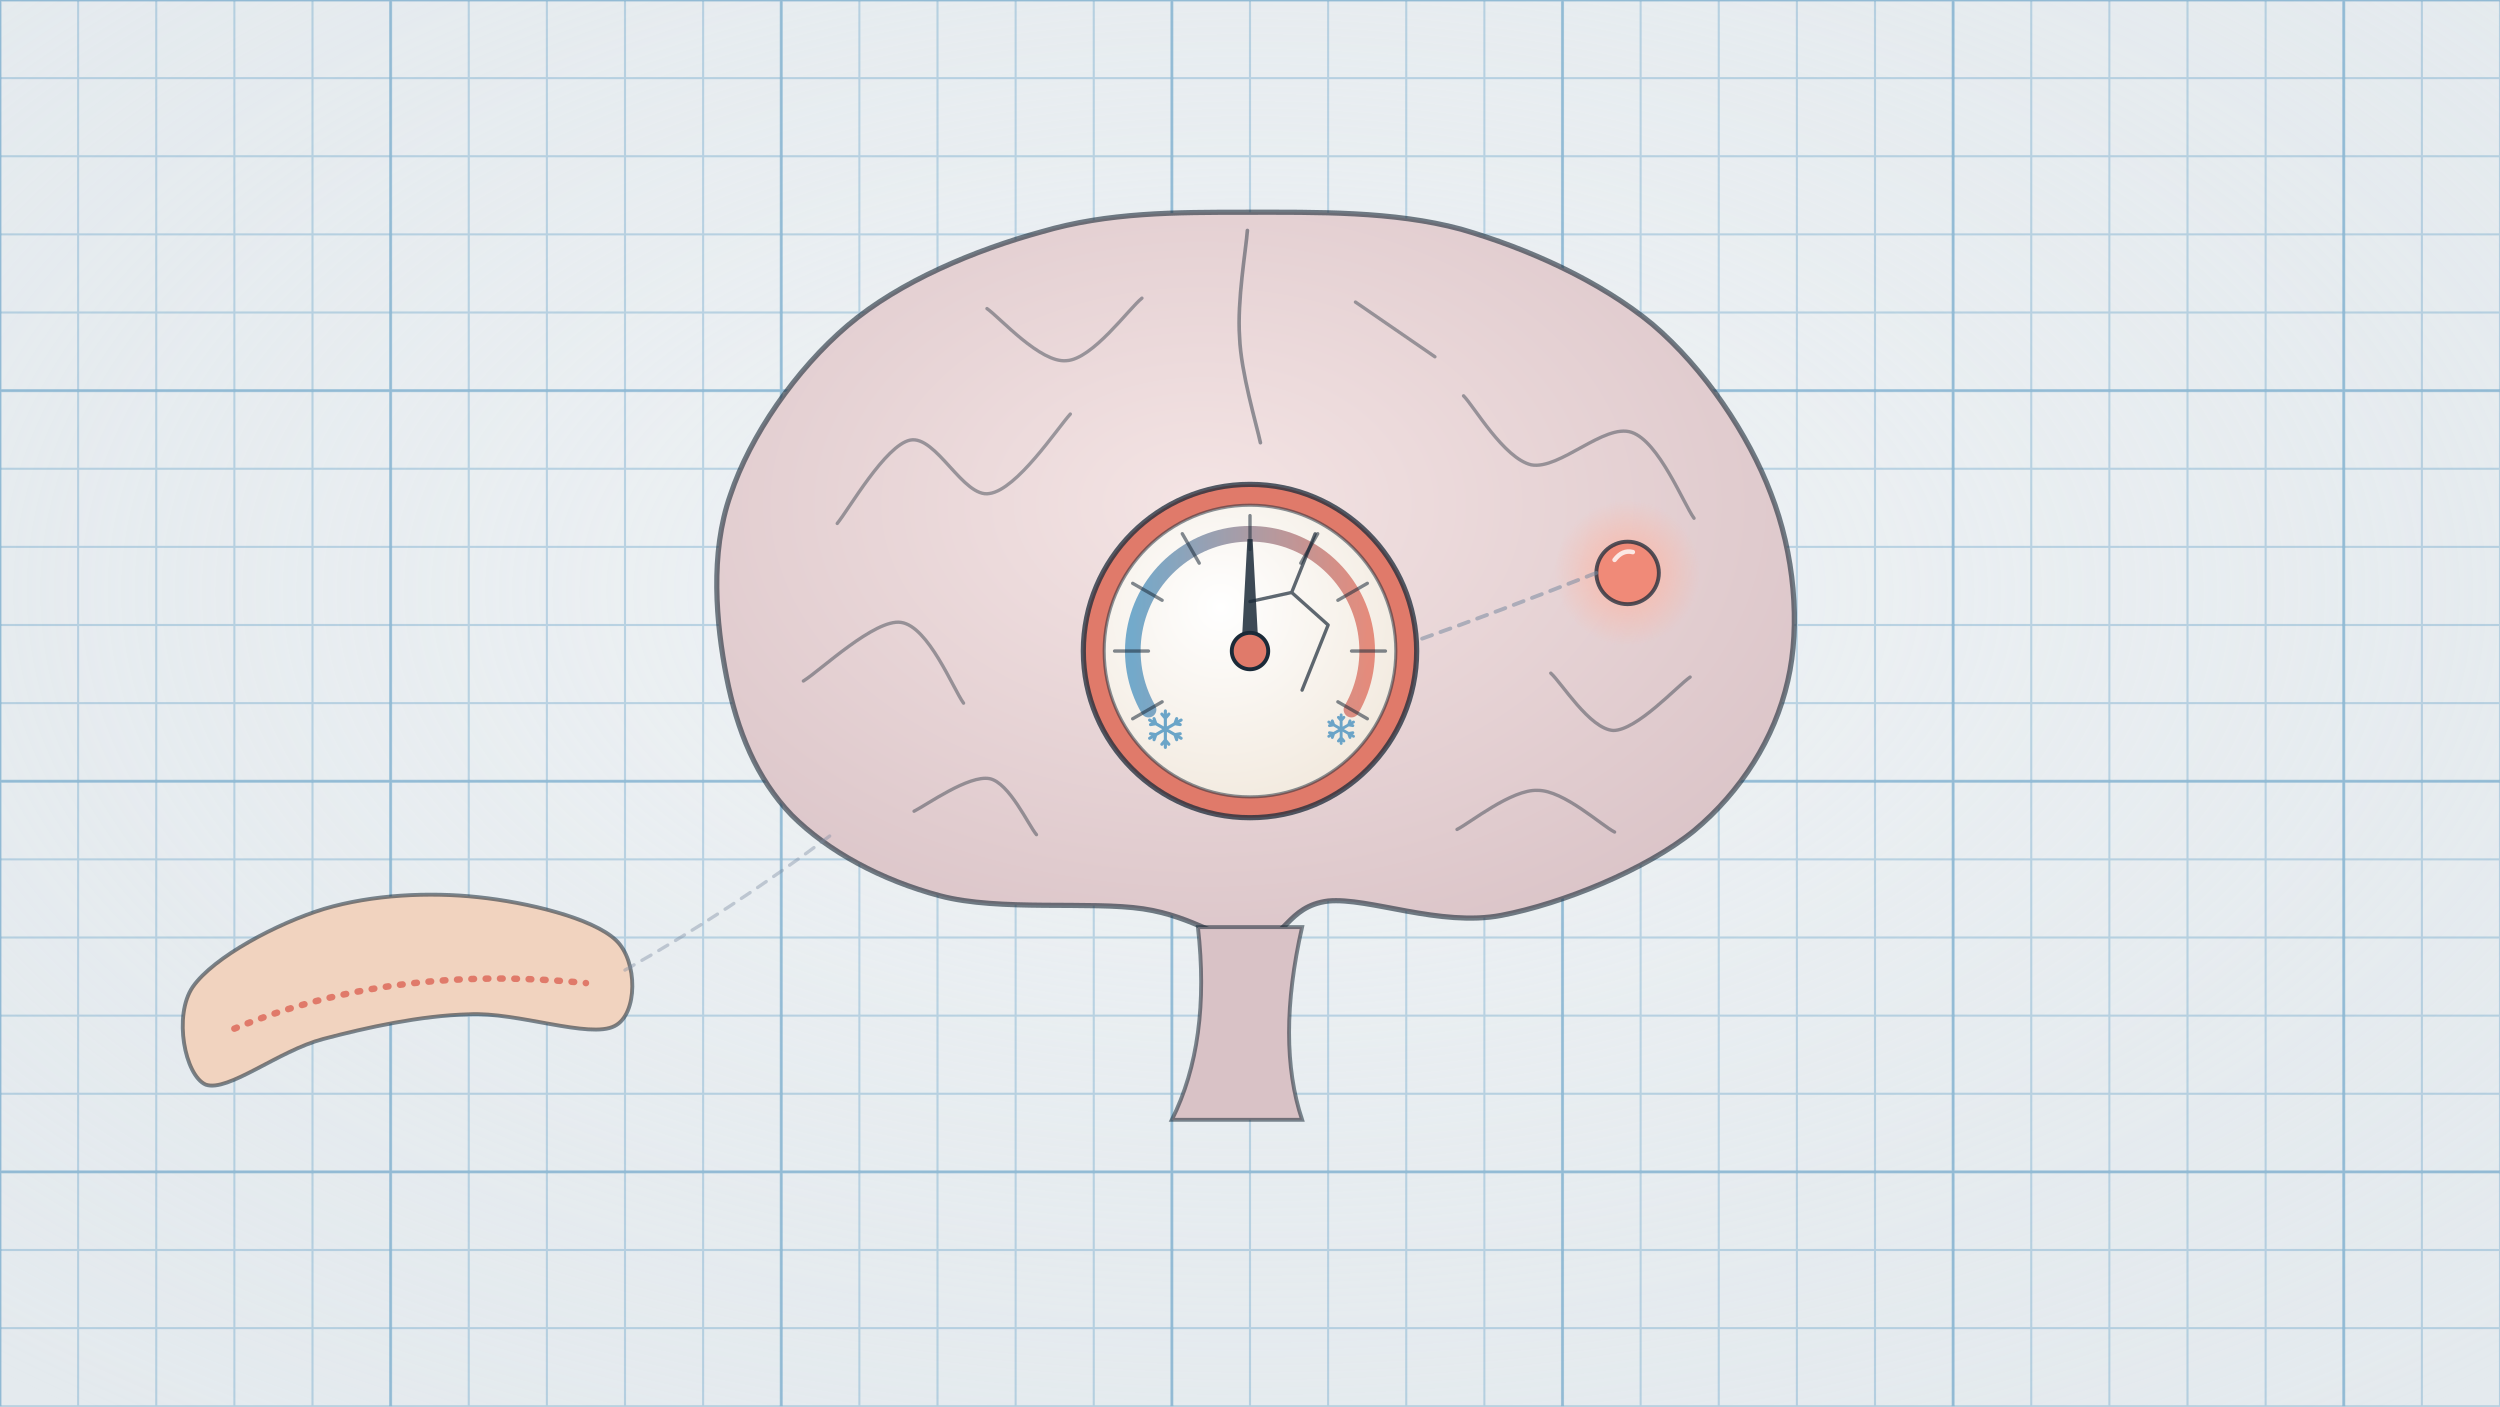
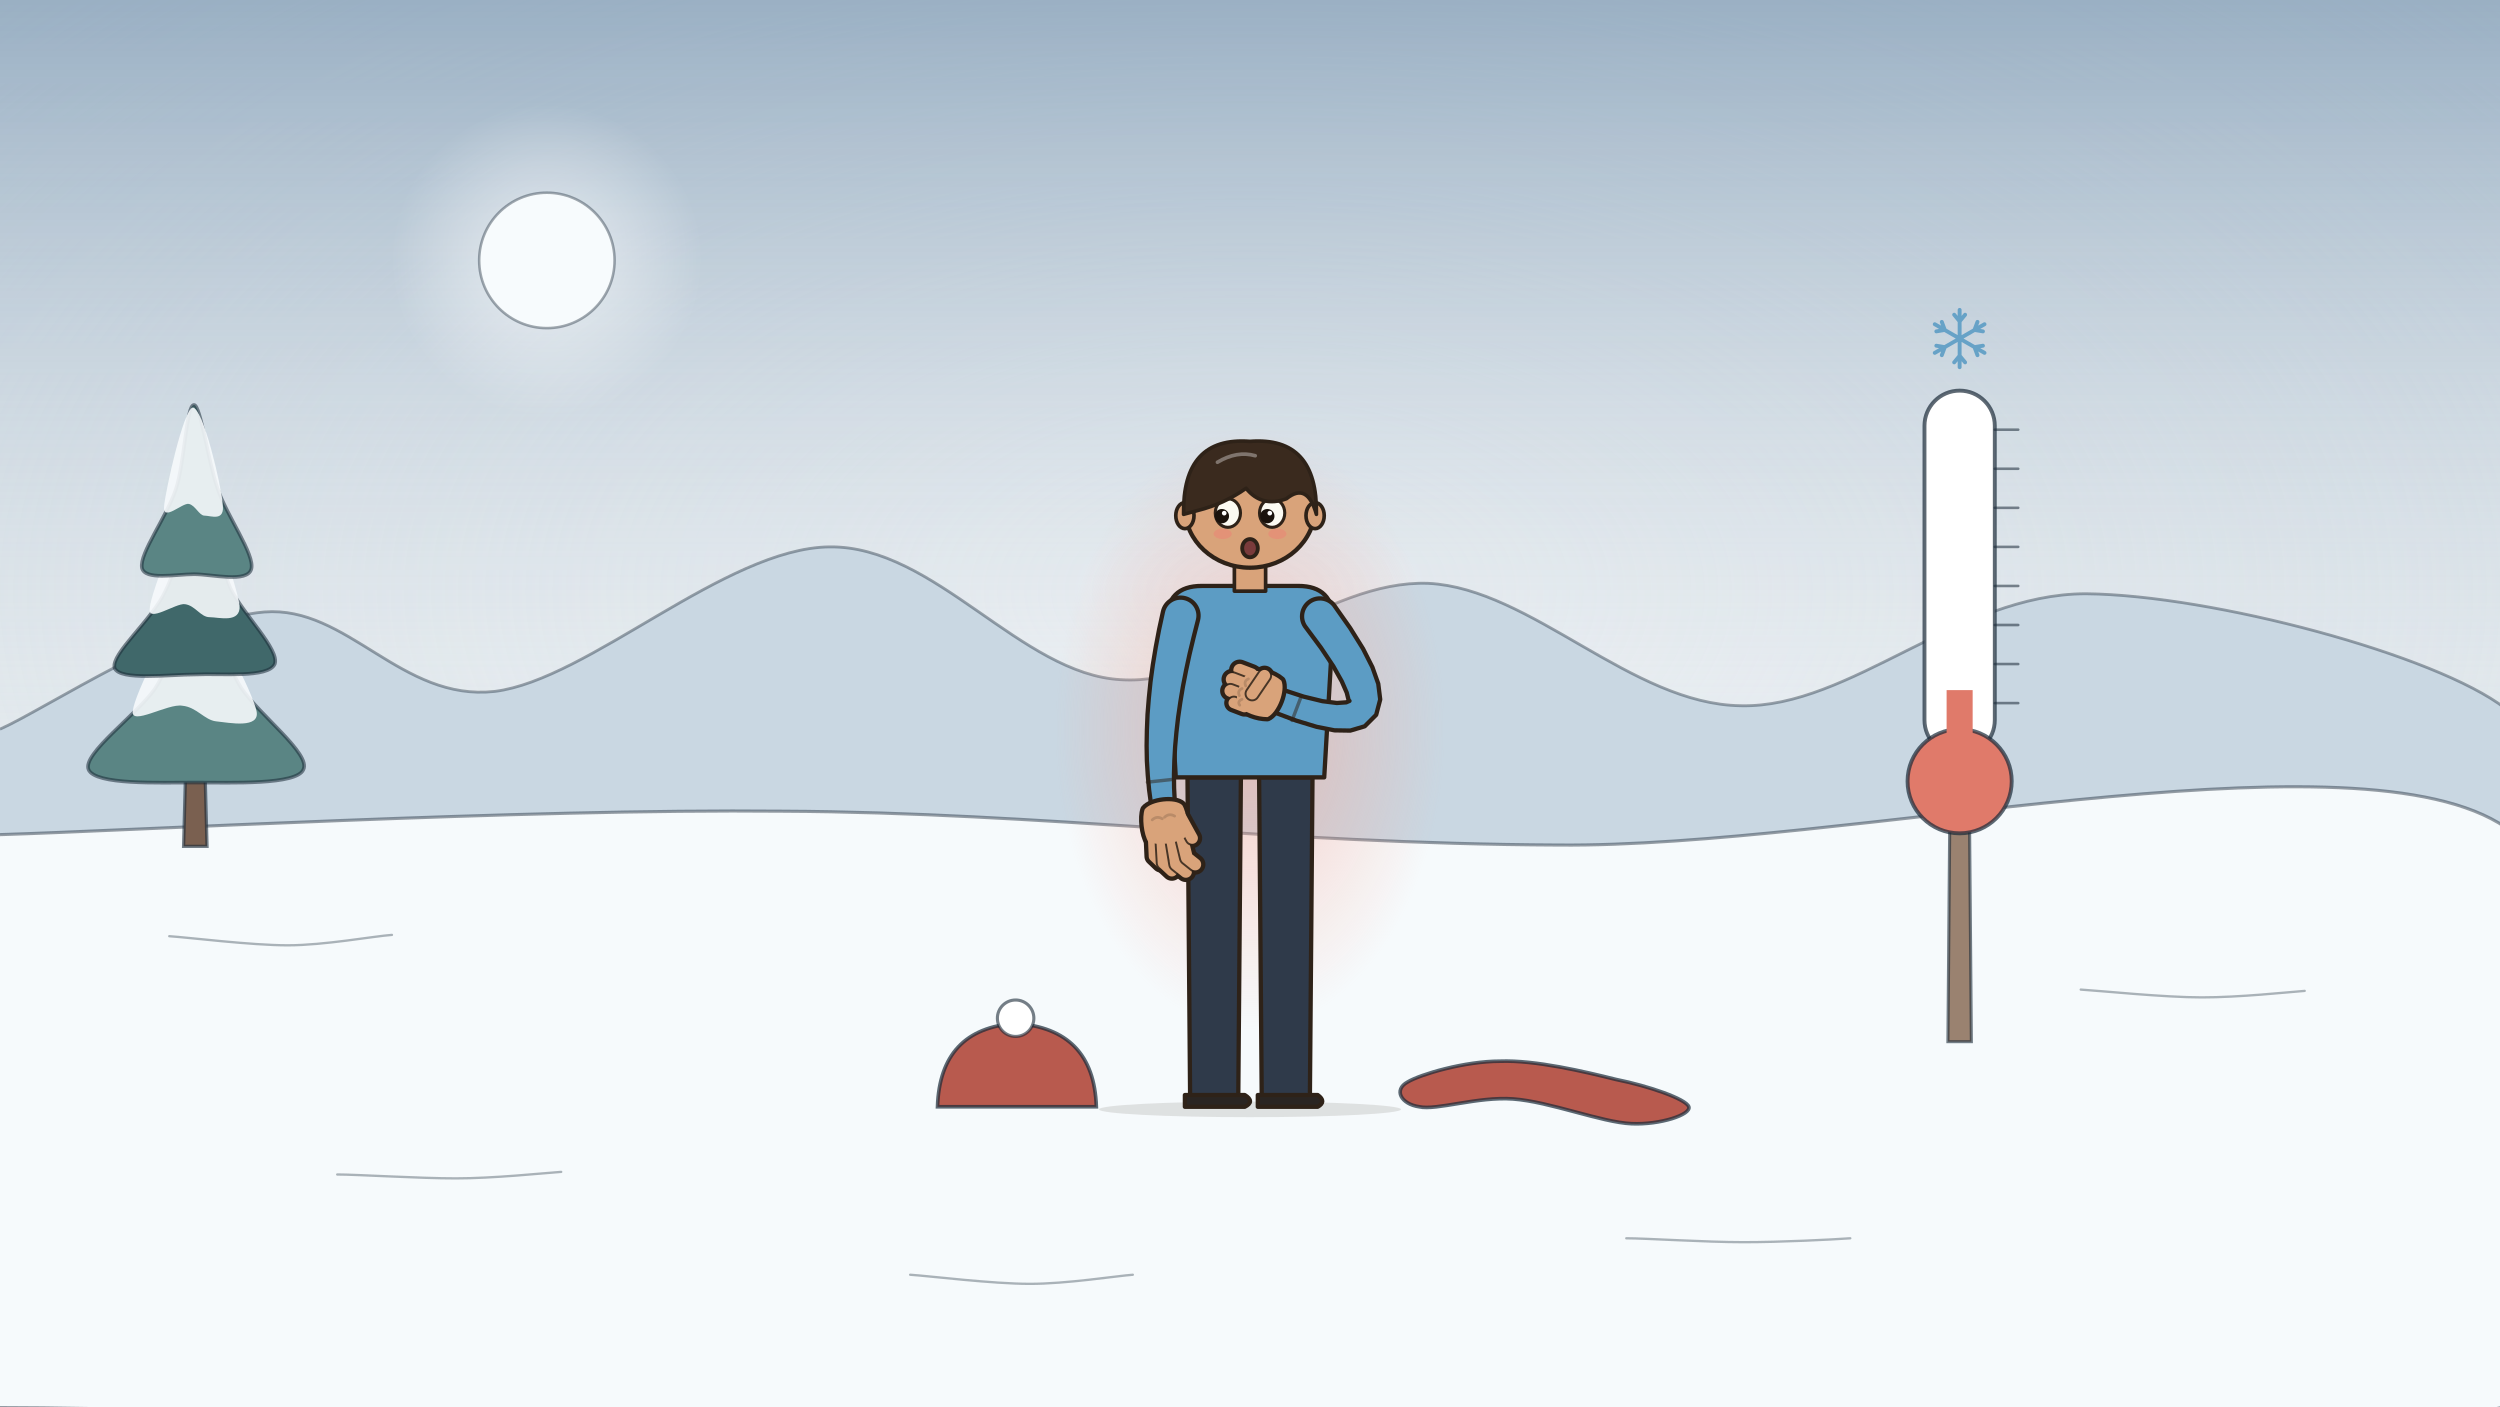
<svg xmlns="http://www.w3.org/2000/svg" viewBox="0 0 1920 1080" width="1920" height="1080">
  <defs>
-     <radialGradient id="U073-vg" cx=".5" cy=".42" r=".75">
+     <radialGradient id="U072-vg" cx=".5" cy=".42" r=".75">
      <stop offset="0" stop-color="#ffffff" stop-opacity=".55" />
      <stop offset="1" stop-color="#e4eaee" stop-opacity="0" />
    </radialGradient>
-     <radialGradient id="U073-brain" cx=".45" cy=".4" r=".7">
-       <stop offset="0" stop-color="#f4e4e4" />
-       <stop offset="1" stop-color="#d9c2c6" />
+     <linearGradient id="U072-sky" x1="0" y1="0" x2="0" y2="1">
+       <stop offset="0" stop-color="#5c7fa0" stop-opacity=".55" />
+       <stop offset="1" stop-color="#e4eaee" stop-opacity="0" />
+     </linearGradient>
+     <radialGradient id="U072-moon">
+       <stop offset="0" stop-color="#ffffff" stop-opacity=".9" />
+       <stop offset="1" stop-color="#ffffff" stop-opacity="0" />
    </radialGradient>
-     <radialGradient id="U073-dial" cx=".4" cy=".35" r=".75">
-       <stop offset="0" stop-color="#ffffff" />
-       <stop offset="1" stop-color="#f1e8dc" />
+     <radialGradient id="U072-warm">
+       <stop offset="0" stop-color="#f6a594" stop-opacity=".55" />
+       <stop offset="1" stop-color="#f6a594" stop-opacity="0" />
    </radialGradient>
-     <radialGradient id="U073-lamp">
-       <stop offset="0" stop-color="#ffb3a0" stop-opacity=".9" />
-       <stop offset="1" stop-color="#ffb3a0" stop-opacity="0" />
-     </radialGradient>
-     <linearGradient id="U073-arc" x1="0" y1="0" x2="1" y2="0">
-       <stop offset="0" stop-color="#5c9cc4" />
-       <stop offset="1" stop-color="#e07a6a" />
-     </linearGradient>
  </defs>
  <rect id="bg-paper" width="1920" height="1080" fill="#e4eaee" />
-   <rect id="bg-vignette" width="1920" height="1080" fill="url(#U073-vg)" />
-   <path id="bg-blueprint-grid" d="M0 0 V1080 M60 0 V1080 M120 0 V1080 M180 0 V1080 M240 0 V1080 M300 0 V1080 M360 0 V1080 M420 0 V1080 M480 0 V1080 M540 0 V1080 M600 0 V1080 M660 0 V1080 M720 0 V1080 M780 0 V1080 M840 0 V1080 M900 0 V1080 M960 0 V1080 M1020 0 V1080 M1080 0 V1080 M1140 0 V1080 M1200 0 V1080 M1260 0 V1080 M1320 0 V1080 M1380 0 V1080 M1440 0 V1080 M1500 0 V1080 M1560 0 V1080 M1620 0 V1080 M1680 0 V1080 M1740 0 V1080 M1800 0 V1080 M1860 0 V1080 M1920 0 V1080 M0 0 H1920 M0 60 H1920 M0 120 H1920 M0 180 H1920 M0 240 H1920 M0 300 H1920 M0 360 H1920 M0 420 H1920 M0 480 H1920 M0 540 H1920 M0 600 H1920 M0 660 H1920 M0 720 H1920 M0 780 H1920 M0 840 H1920 M0 900 H1920 M0 960 H1920 M0 1020 H1920 M0 1080 H1920 " fill="none" stroke="#5c9cc4" stroke-width="1.6" opacity=".35" />
-   <path id="bg-blueprint-grid-major" d="M0 0 V1080 M300 0 V1080 M600 0 V1080 M900 0 V1080 M1200 0 V1080 M1500 0 V1080 M1800 0 V1080 M0 0 H1920 M0 300 H1920 M0 600 H1920 M0 900 H1920 " fill="none" stroke="#5c9cc4" stroke-width="2.4" opacity=".4" />
-   <g id="brain-outline">
-     <path d="M561 380 C576 335 611 284 651 250 C691 216 749 192 800 178 C851 163 903 163 957 163 C1011 163 1070 162 1122 176 C1174 191 1229 216 1269 249 C1309 283 1343 334 1360 379 C1378 425 1383 480 1373 523 C1363 567 1337 608 1301 638 C1264 668 1200 694 1153 703 C1106 712 1051 689 1020 692 C988 696 987 723 963 724 C939 724 918 704 878 698 C838 692 767 700 722 688 C677 676 636 654 608 626 C581 598 566 561 558 520 C550 479 545 425 561 380Z" fill="url(#U073-brain)" stroke="#1b2a38" stroke-width="4" stroke-opacity=".6" />
-     <path d="M958 177 C957 191 950 231 952 259 C953 286 965 326 968 340" fill="none" stroke="#1b2a38" stroke-width="2.8" stroke-linecap="round" stroke-linejoin="round" opacity="0.45" />
-     <path d="M643 402 C652 391 680 342 699 338 C719 334 740 383 760 379 C781 376 812 329 822 318" fill="none" stroke="#1b2a38" stroke-width="2.6" stroke-linecap="round" stroke-linejoin="round" opacity="0.4" />
-     <path d="M617 523 C630 515 672 475 692 478 C713 481 732 529 740 540" fill="none" stroke="#1b2a38" stroke-width="2.6" stroke-linecap="round" stroke-linejoin="round" opacity="0.4" />
-     <path d="M1124 304 C1132 312 1155 352 1176 357 C1198 361 1232 325 1253 332 C1274 339 1293 387 1301 398" fill="none" stroke="#1b2a38" stroke-width="2.6" stroke-linecap="round" stroke-linejoin="round" opacity="0.4" />
-     <path d="M1298 520 C1288 527 1257 561 1239 561 C1221 560 1199 524 1191 517" fill="none" stroke="#1b2a38" stroke-width="2.6" stroke-linecap="round" stroke-linejoin="round" opacity="0.4" />
-     <path d="M758 237 C768 244 799 279 819 277 C839 276 867 237 877 229" fill="none" stroke="#1b2a38" stroke-width="2.6" stroke-linecap="round" stroke-linejoin="round" opacity="0.4" />
-     <path d="M1041 232 C1051 239 1092 267 1102 274" fill="none" stroke="#1b2a38" stroke-width="2.6" stroke-linecap="round" stroke-linejoin="round" opacity="0.4" />
-     <path d="M702 623 C712 618 744 595 760 598 C775 601 790 634 796 641" fill="none" stroke="#1b2a38" stroke-width="2.6" stroke-linecap="round" stroke-linejoin="round" opacity="0.4" />
-     <path d="M1119 637 C1129 632 1161 606 1181 607 C1201 607 1230 634 1240 639" fill="none" stroke="#1b2a38" stroke-width="2.6" stroke-linecap="round" stroke-linejoin="round" opacity="0.4" />
-     <path d="M920 712 Q930 800 900 860 L1000 860 Q980 800 1000 712 Z" fill="#d9c2c6" stroke="#1b2a38" stroke-width="3" stroke-opacity=".55" />
+   <rect id="bg-vignette" width="1920" height="1080" fill="url(#U072-vg)" />
+   <rect id="bg-sky" width="1920" height="700" fill="url(#U072-sky)" />
+   <g id="crescent-moon">
+     <circle cx="420" cy="200" r="120" fill="url(#U072-moon)" opacity=".7" />
+     <circle cx="420" cy="200" r="52" fill="#f7fbfd" stroke="#1b2a38" stroke-width="2" stroke-opacity=".4" />
  </g>
-   <g id="thermostat-dial-face">
-     <circle cx="960" cy="500" r="128" fill="#e07a6a" stroke="#1b2a38" stroke-width="4" stroke-opacity=".75" />
-     <circle cx="960" cy="500" r="112" fill="url(#U073-dial)" stroke="#1b2a38" stroke-width="2.4" stroke-opacity=".5" />
-     <path d="M882.1 545.0 A90 90 0 1 1 1037.9 545.0" fill="none" stroke="url(#U073-arc)" stroke-width="12" stroke-linecap="round" opacity=".85" />
-     <path d="M869.9 552.0 L892.5 539.0 M856.0 500.0 L882.0 500.0 M869.9 448.0 L892.5 461.0 M908.0 409.9 L921.0 432.5 M960.0 396.0 L960.0 422.0 M1012.0 409.9 L999.0 432.5 M1050.1 448.0 L1027.5 461.0 M1064.0 500.0 L1038.0 500.0 M1050.1 552.0 L1027.5 539.0 " fill="none" stroke="#1b2a38" stroke-width="2.6" stroke-linecap="round" stroke-linejoin="round" opacity="0.55" />
-     <path d="M1010 410 L992 455 L1020 480 L1000 530 M992 455 L960 462" fill="none" stroke="#1b2a38" stroke-width="2.6" stroke-linecap="round" stroke-linejoin="round" opacity="0.7" />
-     <path d="M895.0 546.0 L895.0 574.0 M907.1 553.0 L882.9 567.0 M907.1 567.0 L882.9 553.0 M895.0 568.4 L897.7 571.6 M895.0 568.4 L892.3 571.6 M887.7 564.2 L886.3 568.1 M887.7 564.2 L883.6 563.5 M887.7 555.8 L883.6 556.5 M887.7 555.8 L886.3 551.9 M895.0 551.6 L892.3 548.4 M895.0 551.6 L897.7 548.4 M902.3 555.8 L903.7 551.9 M902.3 555.8 L906.4 556.5 M902.3 564.2 L906.4 563.5 M902.3 564.2 L903.7 568.1 " fill="none" stroke="#5c9cc4" stroke-width="2.4" stroke-linecap="round" opacity="0.9" />
-     <path d="M1030.0 549.0 L1030.0 571.0 M1039.5 554.5 L1020.5 565.5 M1039.5 565.5 L1020.5 554.5 M1030.0 566.6 L1032.1 569.1 M1030.0 566.6 L1027.9 569.1 M1024.3 563.3 L1023.2 566.4 M1024.3 563.3 L1021.0 562.7 M1024.3 556.7 L1021.0 557.3 M1024.3 556.7 L1023.2 553.6 M1030.0 553.4 L1027.9 550.9 M1030.0 553.4 L1032.1 550.9 M1035.7 556.7 L1036.8 553.6 M1035.7 556.7 L1039.0 557.3 M1035.7 563.3 L1039.0 562.7 M1035.7 563.3 L1036.8 566.4 " fill="none" stroke="#5c9cc4" stroke-width="2.2" stroke-linecap="round" opacity="0.9" />
+   <path id="bg-mountains" d="M-0 560 C34 545 140 475 203 470 C267 465 308 539 380 531 C452 522 557 421 637 420 C718 419 784 518 861 522 C938 527 1017 445 1097 448 C1176 452 1253 541 1337 542 C1421 544 1504 456 1602 456 C1699 457 1871 503 1924 544 C1977 584 2242 676 1921 701 C1600 726 318 697 -3 696" fill="#c9d7e2" stroke="#1b2a38" stroke-width="2.2" stroke-opacity=".4" />
+   <path id="bg-snow-plain" d="M-0 641 C100 638 401 621 601 623 C801 624 977 648 1197 649 C1417 651 1798 560 1919 632 C2039 704 2241 1006 1921 1081 C1601 1155 320 1081 0 1081" fill="#f6fafc" stroke="#1b2a38" stroke-width="2.4" stroke-opacity=".45" />
+   <g id="bg-snow-hatching">
+     <path d="M130 719 C145 720 193 726 221 726 C249 726 287 719 301 718" fill="none" stroke="#1b2a38" stroke-width="1.8" stroke-linecap="round" stroke-linejoin="round" opacity="0.35" />
+     <path d="M259 902 C274 902 322 905 350 905 C379 905 417 901 431 900" fill="none" stroke="#1b2a38" stroke-width="1.8" stroke-linecap="round" stroke-linejoin="round" opacity="0.35" />
+     <path d="M1249 951 C1264 951 1310 954 1339 954 C1368 954 1407 952 1421 951" fill="none" stroke="#1b2a38" stroke-width="1.8" stroke-linecap="round" stroke-linejoin="round" opacity="0.35" />
+     <path d="M1598 760 C1614 761 1662 766 1691 766 C1720 766 1757 762 1770 761" fill="none" stroke="#1b2a38" stroke-width="1.8" stroke-linecap="round" stroke-linejoin="round" opacity="0.35" />
+     <path d="M699 979 C714 980 762 986 791 986 C819 986 857 980 870 979" fill="none" stroke="#1b2a38" stroke-width="1.8" stroke-linecap="round" stroke-linejoin="round" opacity="0.35" />
  </g>
-   <g id="mv-joint-dial-needle" data-pivot="960 500" data-amp="38" data-per=".7">
-     <path d="M953 506 L958 414 L962 414 L967 506 Z" fill="#1b2a38" opacity=".85" />
-     <circle cx="960" cy="500" r="14" fill="#e07a6a" stroke="#1b2a38" stroke-width="3" />
+   <g id="pine-tree-far">
+     <path d="M141 650 L143 575.0 L157 575.0 L159 650 Z" fill="#7a6050" stroke="#1b2a38" stroke-width="2.5" stroke-opacity=".6" />
+     <path d="M119 529 C133 508 140 466 151 466 C162 466 172 507 185 528 C199 549 239 579 233 591 C228 603 178 601 150 601 C122 601 73 603 68 591 C63 579 105 549 119 529Z" fill="#5a8584" stroke="#1b2a38" stroke-width="2.8" stroke-opacity=".55" />
+     <path d="M149 470 C164 470 194 532 197 546 C200 560 176 555 166 554 C157 553 151 543 140 542 C129 540 100 558 102 546 C103 534 133 470 149 470Z" fill="#f6fafc" opacity=".9" />
+     <path d="M127 454 C138 433 144 386 152 385 C161 385 168 431 177 452 C187 472 215 499 211 510 C206 521 170 517 150 518 C130 518 92 523 88 513 C85 502 117 476 127 454Z" fill="#40686a" stroke="#1b2a38" stroke-width="2.8" stroke-opacity=".55" />
+     <path d="M151 391 C163 390 182 451 184 465 C185 479 168 474 161 474 C154 474 150 465 142 464 C135 463 113 479 115 467 C116 455 140 391 151 391Z" fill="#f6fafc" opacity=".9" />
+     <path d="M135 376 C142 355 143 311 149 311 C154 311 160 355 167 375 C174 396 196 426 193 437 C190 448 163 441 149 441 C135 441 111 446 109 436 C107 425 128 397 135 376Z" fill="#5a8584" stroke="#1b2a38" stroke-width="2.8" stroke-opacity=".55" />
+     <path d="M148 313 C156 313 170 373 171 387 C173 401 162 396 157 396 C153 396 150 388 145 387 C140 386 125 401 126 389 C127 377 141 314 148 313Z" fill="#f6fafc" opacity=".9" />
  </g>
-   <g id="mv-flicker-warning-lamp">
-     <circle cx="1250" cy="440" r="56" fill="url(#U073-lamp)" />
-     <circle cx="1250" cy="440" r="24" fill="#f08a78" stroke="#1b2a38" stroke-width="3" stroke-opacity=".75" />
-     <path d="M1240 430 q6 -8 14 -6" fill="none" stroke="#fff" stroke-width="3.5" stroke-linecap="round" opacity=".8" />
+   <g id="mv-sway-thermometer-post" data-pivot="1505 800">
+     <path d="M1496 800 L1498 560 L1512 560 L1514 800 Z" fill="#9a8270" stroke="#1b2a38" stroke-width="2.4" stroke-opacity=".6" />
+     <rect x="1478" y="300" width="54" height="280" rx="27" fill="#ffffff" stroke="#1b2a38" stroke-width="3" stroke-opacity=".7" />
+     <circle cx="1505" cy="600" r="40" fill="#e07a6a" stroke="#1b2a38" stroke-width="3" stroke-opacity=".7" />
+     <rect x="1495" y="530" width="20" height="60" fill="#e07a6a" />
+     <path d="M1532 330 H1550 M1532 360 H1550 M1532 390 H1550 M1532 420 H1550 M1532 450 H1550 M1532 480 H1550 M1532 510 H1550 M1532 540 H1550" fill="none" stroke="#1b2a38" stroke-width="2" stroke-linecap="round" stroke-linejoin="round" opacity="0.55" />
+     <path d="M1505.0 238.0 L1505.0 282.0 M1524.1 249.0 L1485.9 271.0 M1524.1 271.0 L1485.9 249.0 M1505.0 273.2 L1509.2 278.3 M1505.0 273.2 L1500.8 278.3 M1493.6 266.6 L1491.3 272.8 M1493.6 266.6 L1487.1 265.5 M1493.6 253.4 L1487.1 254.5 M1493.6 253.4 L1491.3 247.2 M1505.0 246.8 L1500.8 241.7 M1505.0 246.8 L1509.2 241.7 M1516.4 253.4 L1518.7 247.2 M1516.4 253.4 L1522.9 254.5 M1516.4 266.6 L1522.9 265.5 M1516.4 266.6 L1518.7 272.8 " fill="none" stroke="#5c9cc4" stroke-width="3" stroke-linecap="round" opacity="0.9" />
  </g>
-   <path d="M1226 440 Q1150 470 1088 492" fill="none" stroke="#7a8aa0" stroke-width="3" stroke-linecap="round" stroke-linejoin="round" opacity="0.55" stroke-dasharray="8 7" />
-   <g id="arm-vessel-sketch">
-     <path d="M249 698 C286 687 330 685 367 689 C405 693 455 705 473 722 C490 738 490 779 472 788 C453 798 397 777 360 779 C323 780 282 789 248 798 C214 807 175 839 158 833 C142 826 133 780 148 758 C164 735 213 709 249 698Z" fill="#f1d3bf" stroke="#1b2a38" stroke-width="3" stroke-opacity=".55" />
-     <path d="M180 790 Q300 740 450 755" fill="none" stroke="#e07a6a" stroke-width="5" stroke-linecap="round" stroke-dasharray="2 9" />
+   <g id="false-warmth-glow">
+     <ellipse cx="960" cy="560" rx="150" ry="230" fill="url(#U072-warm)" />
  </g>
-   <path d="M480 745 Q560 700 640 640" fill="none" stroke="#7a8aa0" stroke-width="2.6" stroke-linecap="round" stroke-linejoin="round" opacity="0.4" stroke-dasharray="8 7" />
+   <g id="mv-breathe-person-everyman">
+     <g id="person-everyman-figure" data-fig="person:think" stroke="#2e2218" stroke-width="3.31" stroke-linejoin="round">
+       <ellipse cx="960" cy="852" rx="116" ry="6" fill="#2e2218" opacity=".12" stroke="none" />
+       <path d="M912 597 L953 597 L951 842 L914 842 Z" fill="#2f3a4a" />
+       <path d="M910 841 L956 841 Q964 846 956 850 L910 850 Z" fill="#2a2522" />
+       <path d="M967 597 L1008 597 L1006 842 L969 842 Z" fill="#2f3a4a" />
+       <path d="M966 841 L1012 841 Q1019 846 1012 850 L966 850 Z" fill="#2a2522" />
+       <path d="M896 477 Q896 450 923 450 L997 450 Q1024 450 1024 477 L1017 597 L903 597 Z" fill="#5c9cc4" />
+       <rect x="948" y="422" width="24" height="32" fill="#d9a37a" stroke-width="2.82" />
+       <ellipse cx="960" cy="390" rx="50" ry="46" fill="#d9a37a" />
+       <ellipse cx="910" cy="396" rx="7" ry="10" fill="#d9a37a" stroke-width="2.82" />
+       <ellipse cx="1010" cy="396" rx="7" ry="10" fill="#d9a37a" stroke-width="2.82" />
+       <ellipse cx="943" cy="394" rx="9.7" ry="11.0" fill="#fbfaf2" stroke-width="2.38" />
+       <circle cx="938.4" cy="396.4" r="5.5" fill="#1a120c" stroke="none" />
+       <circle cx="940.2" cy="394.1" r="1.8" fill="#fff" stroke="none" />
+       <path d="M934 374 L951 374" stroke-linecap="round" />
+       <ellipse cx="939" cy="410" rx="7" ry="4" fill="#ef7f74" opacity=".45" stroke="none" />
+       <ellipse cx="977" cy="394" rx="9.7" ry="11.0" fill="#fbfaf2" stroke-width="2.38" />
+       <circle cx="973.3" cy="396.4" r="5.5" fill="#1a120c" stroke="none" />
+       <circle cx="975.2" cy="394.1" r="1.8" fill="#fff" stroke="none" />
+       <path d="M969 374 L986 374" stroke-linecap="round" />
+       <ellipse cx="981" cy="410" rx="7" ry="4" fill="#ef7f74" opacity=".45" stroke="none" />
+       <ellipse cx="960" cy="421" rx="6" ry="7" fill="#7a3b3b" stroke-width="2.98" />
+       <path d="M909 395 Q908 335 960 339 Q1012 335 1011 395 Q1004 370 988 383 Q969 390 957 375 Q940 387 920 392 Z" fill="#3a2a1e" stroke-width="2.82" />
+       <path d="M935 355 q15 -9 29 -5" fill="none" stroke="#fff" stroke-width="2.82" opacity=".35" stroke-linecap="round" />
+       <g class="mv mv-limb-person-everyman-figure-arm-r-1" data-pivot="906.6 472.8">
+         <path d="M893.2,469.6 L890.2,483.4 L887.6,497.1 L885.4,510.4 L883.6,523.5 L882.3,536.2 L881.3,548.7 L880.8,560.9 L880.6,572.7 L880.8,584.3 L881.5,595.5 L882.5,606.5 L883.9,616.9 A9.2,9.2 0 0 0 902.2,615.2 L901.7,605.1 L901.6,594.8 L901.9,584.3 L902.5,573.5 L903.5,562.3 L904.8,550.9 L906.5,539.2 L908.5,527.2 L910.9,514.9 L913.6,502.3 L916.7,489.4 L920.1,476.0 A13.8,13.8 0 0 0 893.2,469.6Z" fill="#5c9cc4" stroke="#2e2218" stroke-width="3.31" stroke-linejoin="round" />
+         <path d="M881.2,600.7 L901.3,598.5" stroke="#2e2218" stroke-width="2.65" stroke-linecap="round" opacity=".5" />
+         <g data-fig="hand:hang" transform="translate(893.1 616.1) rotate(-6.4) scale(0.966) scale(-1 1)">
+           <path d="M-15 4 C-18 10 -18 24 -14 30 C-6 34 8 34 15 30 C18 24 18 10 15 4 C9 -2 -10 -2 -15 4 Z" fill="#d9a37a" stroke="#2e2218" stroke-width="6.86" stroke-linejoin="round" />
+           <path d="M11 27 L12 42 L7 48" fill="none" stroke="#2e2218" stroke-width="14.86" stroke-linecap="round" stroke-linejoin="round" />
+           <path d="M4 30 L5 48 L-1 55" fill="none" stroke="#2e2218" stroke-width="15.86" stroke-linecap="round" stroke-linejoin="round" />
+           <path d="M-4 30 L-5 50 L-12 57" fill="none" stroke="#2e2218" stroke-width="16.36" stroke-linecap="round" stroke-linejoin="round" />
+           <path d="M-12 30 L-14 46 L-20 52" fill="none" stroke="#2e2218" stroke-width="16.36" stroke-linecap="round" stroke-linejoin="round" />
+           <path d="M-13 14 L-20 31" fill="none" stroke="#2e2218" stroke-width="15.86" stroke-linecap="round" stroke-linejoin="round" />
+           <path d="M11 27 L12 42 L7 48" fill="none" stroke="#2e2218" stroke-width="11.09" stroke-linecap="round" stroke-linejoin="round" opacity=".85" />
+           <path d="M11 27 L12 42 L7 48" fill="none" stroke="#d9a37a" stroke-width="8" stroke-linecap="round" stroke-linejoin="round" />
+           <path d="M4 30 L5 48 L-1 55" fill="none" stroke="#2e2218" stroke-width="12.09" stroke-linecap="round" stroke-linejoin="round" opacity=".85" />
+           <path d="M4 30 L5 48 L-1 55" fill="none" stroke="#d9a37a" stroke-width="9" stroke-linecap="round" stroke-linejoin="round" />
+           <path d="M-4 30 L-5 50 L-12 57" fill="none" stroke="#2e2218" stroke-width="12.59" stroke-linecap="round" stroke-linejoin="round" opacity=".85" />
+           <path d="M-4 30 L-5 50 L-12 57" fill="none" stroke="#d9a37a" stroke-width="9.5" stroke-linecap="round" stroke-linejoin="round" />
+           <path d="M-12 30 L-14 46 L-20 52" fill="none" stroke="#2e2218" stroke-width="12.59" stroke-linecap="round" stroke-linejoin="round" opacity=".85" />
+           <path d="M-12 30 L-14 46 L-20 52" fill="none" stroke="#d9a37a" stroke-width="9.5" stroke-linecap="round" stroke-linejoin="round" />
+           <path d="M-13 14 L-20 31" fill="none" stroke="#2e2218" stroke-width="12.09" stroke-linecap="round" stroke-linejoin="round" opacity=".85" />
+           <path d="M-13 14 L-20 31" fill="none" stroke="#d9a37a" stroke-width="9" stroke-linecap="round" stroke-linejoin="round" />
+           <path d="M-15 4 C-18 10 -18 24 -14 30 C-6 34 8 34 15 30 C18 24 18 10 15 4 C9 -2 -10 -2 -15 4 Z" fill="#d9a37a" stroke="none" />
+           <path d="M-8 12 q4 -3 8 0 M2 13 q4 -3 8 0" fill="none" stroke="#b18564" stroke-width="2.23" stroke-linecap="round" opacity=".8" />
+         </g>
+       </g>
+       <g data-armfixed="1" class="mv mv-limb-person-everyman-figure-arm-l-1" data-pivot="1013.4 472.8">
+         <path d="M1002.2,480.9 L1014.6,497.6 L1024.0,511.7 L1030.5,523.3 L1034.3,532.0 L1035.6,537.2 L1035.9,538.3 L1036.4,538.3 L1033.9,539.4 L1026.7,539.9 L1015.6,538.5 L1001.2,535.0 L983.5,529.2 A9.2,9.2 0 0 0 977.4,546.6 L995.4,553.4 L1011.2,558.2 L1024.9,560.9 L1037.0,561.1 L1048.1,557.8 L1056.9,549.0 L1060.0,537.2 L1058.5,525.1 L1054.0,512.4 L1046.8,498.2 L1036.9,482.3 L1024.5,464.7 A13.8,13.8 0 0 0 1002.2,480.9Z" fill="#5c9cc4" stroke="#2e2218" stroke-width="3.31" stroke-linejoin="round" />
+         <path d="M999.5,534.4 L992.3,553.3" stroke="#2e2218" stroke-width="2.65" stroke-linecap="round" opacity=".5" />
+         <g data-fig="hand:fist" transform="translate(980.4 537.9) rotate(290.9) scale(0.966) scale(-1 1)">
+           <path d="M-16 -2 C-19 -10 -18 -22 -14 -28 C-6 -33 8 -33 15 -27 C18 -20 18 -10 15 -2 C9 4 -10 4 -16 -2 Z" fill="#d9a37a" stroke="#2e2218" stroke-width="6.86" stroke-linejoin="round" />
+           <path d="M-12 -26 L-12 -36" fill="none" stroke="#2e2218" stroke-width="16.86" stroke-linecap="round" stroke-linejoin="round" />
+           <path d="M-3 -28 L-3 -39" fill="none" stroke="#2e2218" stroke-width="16.86" stroke-linecap="round" stroke-linejoin="round" />
+           <path d="M6 -27 L6 -37" fill="none" stroke="#2e2218" stroke-width="16.36" stroke-linecap="round" stroke-linejoin="round" />
+           <path d="M14 -22 L14 -31" fill="none" stroke="#2e2218" stroke-width="15.36" stroke-linecap="round" stroke-linejoin="round" />
+           <path d="M-15 -16 L2 -20" fill="none" stroke="#2e2218" stroke-width="15.86" stroke-linecap="round" stroke-linejoin="round" />
+           <path d="M-12 -26 L-12 -36" fill="none" stroke="#2e2218" stroke-width="13.09" stroke-linecap="round" stroke-linejoin="round" opacity=".85" />
+           <path d="M-12 -26 L-12 -36" fill="none" stroke="#d9a37a" stroke-width="10" stroke-linecap="round" stroke-linejoin="round" />
+           <path d="M-3 -28 L-3 -39" fill="none" stroke="#2e2218" stroke-width="13.09" stroke-linecap="round" stroke-linejoin="round" opacity=".85" />
+           <path d="M-3 -28 L-3 -39" fill="none" stroke="#d9a37a" stroke-width="10" stroke-linecap="round" stroke-linejoin="round" />
+           <path d="M6 -27 L6 -37" fill="none" stroke="#2e2218" stroke-width="12.59" stroke-linecap="round" stroke-linejoin="round" opacity=".85" />
+           <path d="M6 -27 L6 -37" fill="none" stroke="#d9a37a" stroke-width="9.5" stroke-linecap="round" stroke-linejoin="round" />
+           <path d="M14 -22 L14 -31" fill="none" stroke="#2e2218" stroke-width="11.59" stroke-linecap="round" stroke-linejoin="round" opacity=".85" />
+           <path d="M14 -22 L14 -31" fill="none" stroke="#d9a37a" stroke-width="8.5" stroke-linecap="round" stroke-linejoin="round" />
+           <path d="M-16 -2 C-19 -10 -18 -22 -14 -28 C-6 -33 8 -33 15 -27 C18 -20 18 -10 15 -2 C9 4 -10 4 -16 -2 Z" fill="#d9a37a" stroke="none" />
+           <path d="M-15 -16 L2 -20" fill="none" stroke="#2e2218" stroke-width="12.09" stroke-linecap="round" stroke-linejoin="round" opacity=".85" />
+           <path d="M-15 -16 L2 -20" fill="none" stroke="#d9a37a" stroke-width="9" stroke-linecap="round" stroke-linejoin="round" />
+           <path d="M-8 -27 q3 -3 6 0 M1 -29 q3 -3 6 0 M9 -26 q3 -3 5 0" fill="none" stroke="#b18564" stroke-width="2.23" stroke-linecap="round" opacity=".8" />
+         </g>
+       </g>
+     </g>
+   </g>
+   <g id="dropped-scarf">
+     <path d="M1152 815 C1179 814 1217 823 1241 829 C1266 834 1295 844 1297 850 C1299 856 1275 864 1253 863 C1230 862 1190 846 1162 844 C1135 842 1103 853 1090 850 C1076 848 1070 837 1081 831 C1091 825 1125 815 1152 815Z" fill="#b85a4e" stroke="#1b2a38" stroke-width="2.8" stroke-opacity=".7" />
+   </g>
+   <g id="dropped-beanie">
+     <path d="M720 850 Q722 790 780 786 Q840 790 842 850 Z" fill="#b85a4e" stroke="#1b2a38" stroke-width="2.8" stroke-opacity=".7" />
+     <circle cx="780" cy="782" r="14" fill="#ffffff" stroke="#1b2a38" stroke-width="2.4" stroke-opacity=".6" />
+   </g>
</svg>
